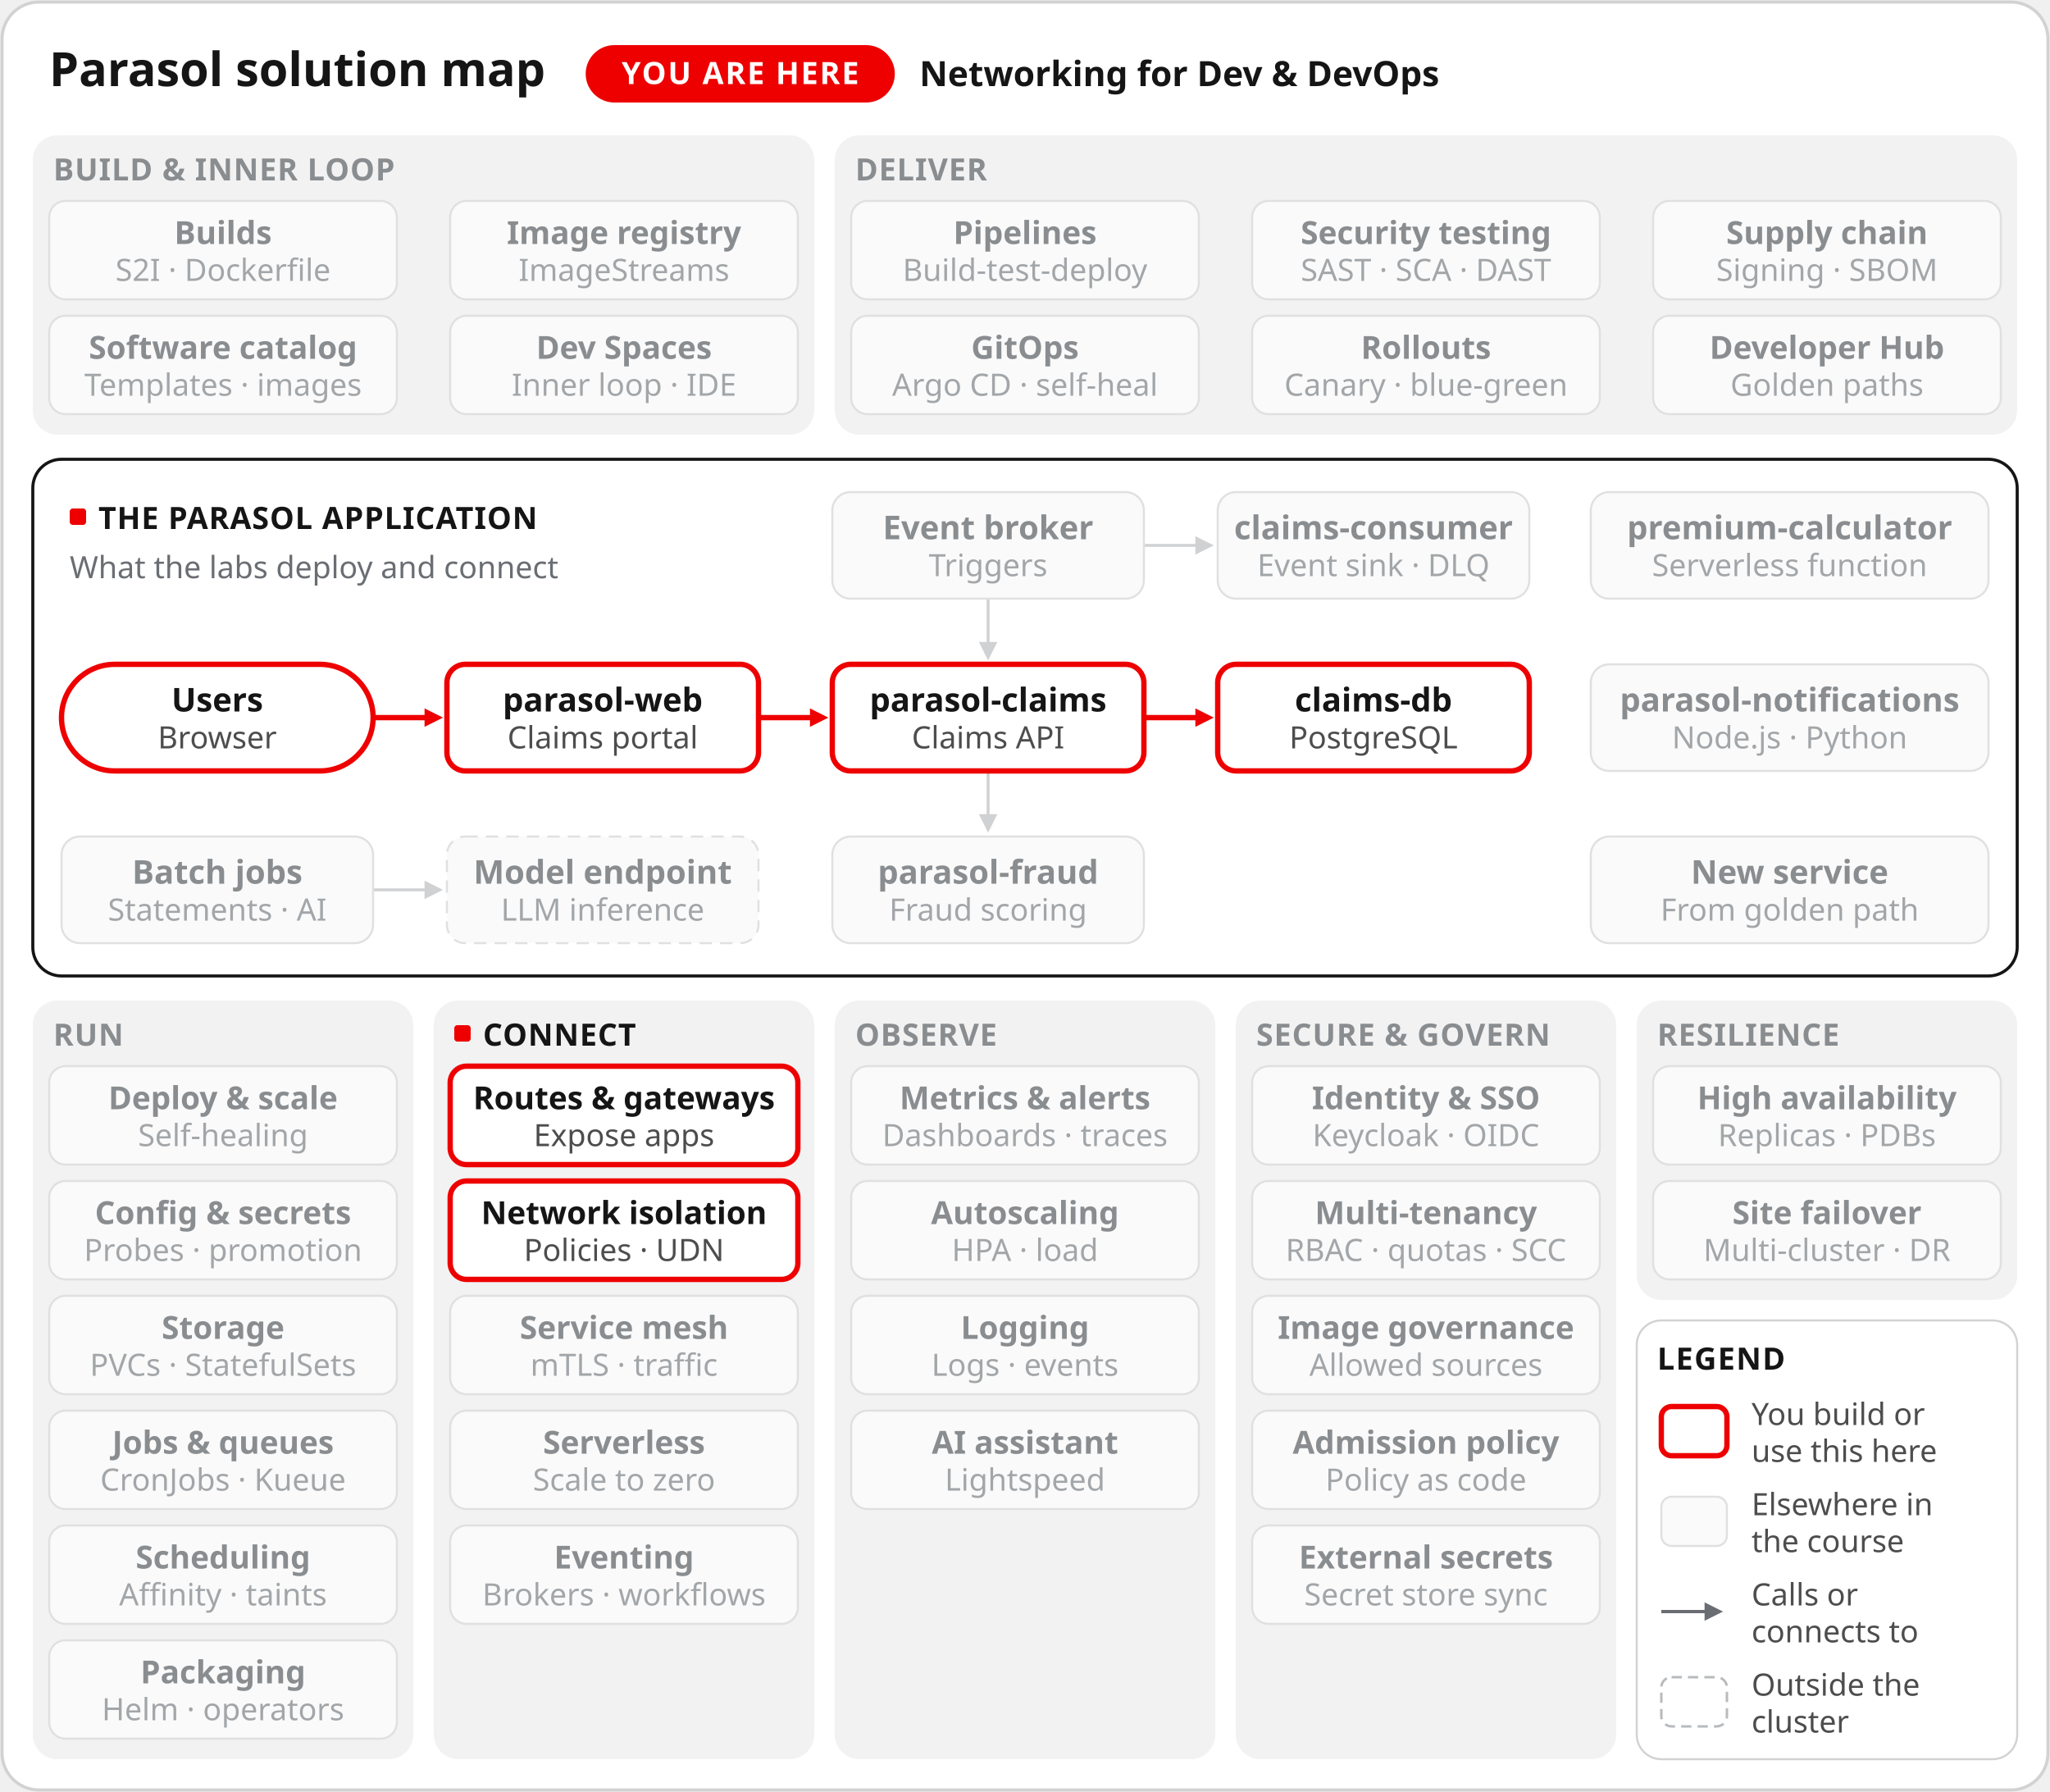
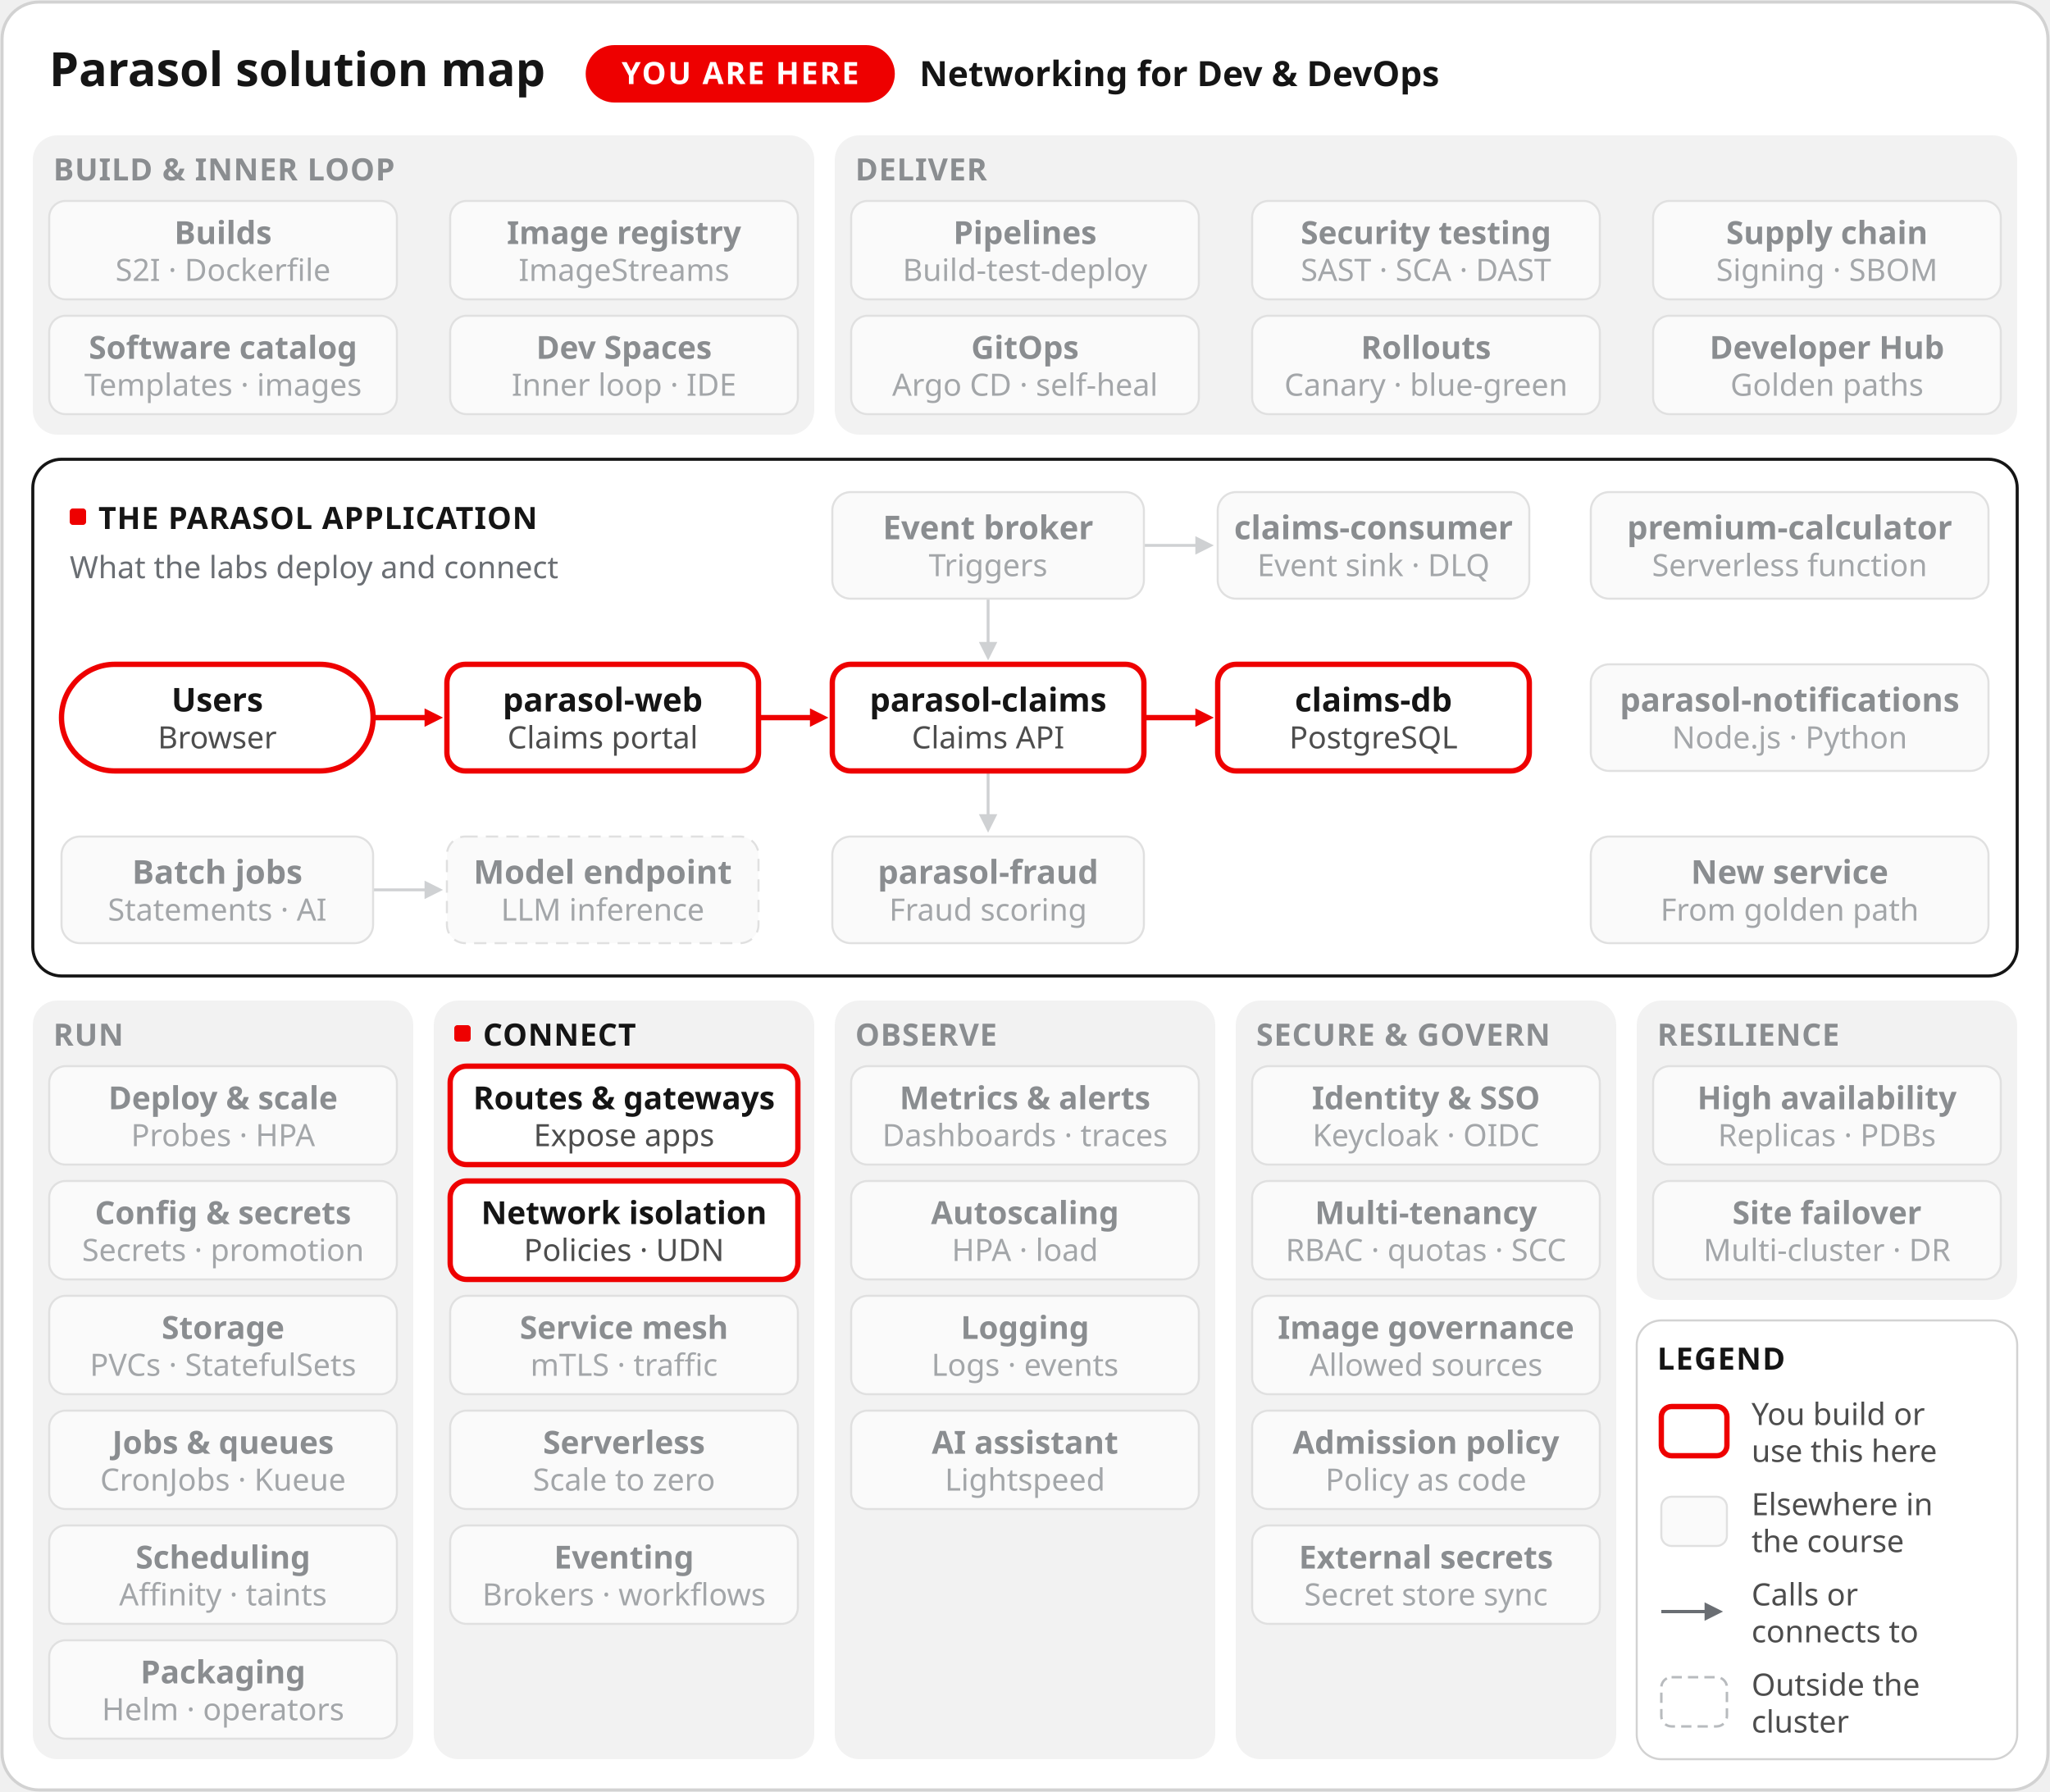
<svg xmlns="http://www.w3.org/2000/svg" width="1000" height="874" viewBox="0 0 1000 874" role="img" aria-labelledby="sm-title sm-desc">
  <defs>
    <marker id="a-norm" viewBox="0 0 10 10" refX="1" refY="5" markerWidth="9" markerHeight="9" markerUnits="userSpaceOnUse" orient="auto">
      <path d="M0,0 L10,5 L0,10 z" fill="#6A6E73" />
    </marker>
    <marker id="a-hi" viewBox="0 0 10 10" refX="1" refY="5" markerWidth="9" markerHeight="9" markerUnits="userSpaceOnUse" orient="auto">
      <path d="M0,0 L10,5 L0,10 z" fill="#EE0000" />
    </marker>
    <marker id="a-dim" viewBox="0 0 10 10" refX="1" refY="5" markerWidth="9" markerHeight="9" markerUnits="userSpaceOnUse" orient="auto">
      <path d="M0,0 L10,5 L0,10 z" fill="#CFD1D3" />
    </marker>
  </defs>
  <rect x="1" y="1" width="998" height="872" rx="18" fill="#FFFFFF" stroke="#D2D2D2" stroke-width="1.5" />
  <text x="24.0" y="42.0" font-family="'Red Hat Display','Red Hat Text',sans-serif" font-size="23" font-weight="700" fill="#151515" text-anchor="start">Parasol solution map</text>
  <rect x="285.7" y="22" width="150.8" height="28" rx="14" fill="#EE0000" />
  <text x="361.1" y="41.0" font-family="'Red Hat Text','Red Hat Display',sans-serif" font-size="15" font-weight="700" fill="#FFFFFF" text-anchor="middle" letter-spacing="0.8">YOU ARE HERE</text>
  <text x="448.5" y="42.0" font-family="'Red Hat Text','Red Hat Display',sans-serif" font-size="17" font-weight="600" fill="#151515" text-anchor="start">Networking for Dev &amp; DevOps</text>
  <rect x="16.0" y="66" width="381.2" height="146" rx="12" fill="#F2F2F2" />
  <text x="26.0" y="88.0" font-family="'Red Hat Text','Red Hat Display',sans-serif" font-size="15" font-weight="700" fill="#8A8D90" text-anchor="start" letter-spacing="0.4">BUILD &amp; INNER LOOP</text>
  <rect x="24.0" y="98.0" width="169.6" height="48" rx="8" fill="#FAFAFA" stroke="#E0E0E0" stroke-width="1.0" />
  <text x="108.8" y="119.0" font-family="'Red Hat Text','Red Hat Display',sans-serif" font-size="15.5" font-weight="600" fill="#8A8D90" text-anchor="middle">Builds</text>
  <text x="108.8" y="137.0" font-family="'Red Hat Text','Red Hat Display',sans-serif" font-size="15" font-weight="400" fill="#A3A6A9" text-anchor="middle">S2I · Dockerfile</text>
  <rect x="219.6" y="98.0" width="169.6" height="48" rx="8" fill="#FAFAFA" stroke="#E0E0E0" stroke-width="1.0" />
  <text x="304.4" y="119.0" font-family="'Red Hat Text','Red Hat Display',sans-serif" font-size="15.5" font-weight="600" fill="#8A8D90" text-anchor="middle">Image registry</text>
  <text x="304.4" y="137.0" font-family="'Red Hat Text','Red Hat Display',sans-serif" font-size="15" font-weight="400" fill="#A3A6A9" text-anchor="middle">ImageStreams</text>
  <rect x="24.0" y="154.0" width="169.6" height="48" rx="8" fill="#FAFAFA" stroke="#E0E0E0" stroke-width="1.0" />
  <text x="108.8" y="175.0" font-family="'Red Hat Text','Red Hat Display',sans-serif" font-size="15.5" font-weight="600" fill="#8A8D90" text-anchor="middle">Software catalog</text>
  <text x="108.8" y="193.0" font-family="'Red Hat Text','Red Hat Display',sans-serif" font-size="15" font-weight="400" fill="#A3A6A9" text-anchor="middle">Templates · images</text>
  <rect x="219.6" y="154.0" width="169.6" height="48" rx="8" fill="#FAFAFA" stroke="#E0E0E0" stroke-width="1.0" />
  <text x="304.4" y="175.0" font-family="'Red Hat Text','Red Hat Display',sans-serif" font-size="15.5" font-weight="600" fill="#8A8D90" text-anchor="middle">Dev Spaces</text>
  <text x="304.4" y="193.0" font-family="'Red Hat Text','Red Hat Display',sans-serif" font-size="15" font-weight="400" fill="#A3A6A9" text-anchor="middle">Inner loop · IDE</text>
  <rect x="407.2" y="66" width="576.8" height="146" rx="12" fill="#F2F2F2" />
  <text x="417.2" y="88.0" font-family="'Red Hat Text','Red Hat Display',sans-serif" font-size="15" font-weight="700" fill="#8A8D90" text-anchor="start" letter-spacing="0.4">DELIVER</text>
  <rect x="415.2" y="98.0" width="169.6" height="48" rx="8" fill="#FAFAFA" stroke="#E0E0E0" stroke-width="1.0" />
  <text x="500.0" y="119.0" font-family="'Red Hat Text','Red Hat Display',sans-serif" font-size="15.5" font-weight="600" fill="#8A8D90" text-anchor="middle">Pipelines</text>
  <text x="500.0" y="137.0" font-family="'Red Hat Text','Red Hat Display',sans-serif" font-size="15" font-weight="400" fill="#A3A6A9" text-anchor="middle">Build-test-deploy</text>
  <rect x="610.8" y="98.0" width="169.6" height="48" rx="8" fill="#FAFAFA" stroke="#E0E0E0" stroke-width="1.0" />
  <text x="695.6" y="119.0" font-family="'Red Hat Text','Red Hat Display',sans-serif" font-size="15.5" font-weight="600" fill="#8A8D90" text-anchor="middle">Security testing</text>
  <text x="695.6" y="137.0" font-family="'Red Hat Text','Red Hat Display',sans-serif" font-size="15" font-weight="400" fill="#A3A6A9" text-anchor="middle">SAST · SCA · DAST</text>
  <rect x="806.4" y="98.0" width="169.6" height="48" rx="8" fill="#FAFAFA" stroke="#E0E0E0" stroke-width="1.0" />
  <text x="891.2" y="119.0" font-family="'Red Hat Text','Red Hat Display',sans-serif" font-size="15.5" font-weight="600" fill="#8A8D90" text-anchor="middle">Supply chain</text>
  <text x="891.2" y="137.0" font-family="'Red Hat Text','Red Hat Display',sans-serif" font-size="15" font-weight="400" fill="#A3A6A9" text-anchor="middle">Signing · SBOM</text>
  <rect x="415.2" y="154.0" width="169.6" height="48" rx="8" fill="#FAFAFA" stroke="#E0E0E0" stroke-width="1.0" />
  <text x="500.0" y="175.0" font-family="'Red Hat Text','Red Hat Display',sans-serif" font-size="15.5" font-weight="600" fill="#8A8D90" text-anchor="middle">GitOps</text>
  <text x="500.0" y="193.0" font-family="'Red Hat Text','Red Hat Display',sans-serif" font-size="15" font-weight="400" fill="#A3A6A9" text-anchor="middle">Argo CD · self-heal</text>
  <rect x="610.8" y="154.0" width="169.6" height="48" rx="8" fill="#FAFAFA" stroke="#E0E0E0" stroke-width="1.0" />
  <text x="695.6" y="175.0" font-family="'Red Hat Text','Red Hat Display',sans-serif" font-size="15.5" font-weight="600" fill="#8A8D90" text-anchor="middle">Rollouts</text>
  <text x="695.6" y="193.0" font-family="'Red Hat Text','Red Hat Display',sans-serif" font-size="15" font-weight="400" fill="#A3A6A9" text-anchor="middle">Canary · blue-green</text>
  <rect x="806.4" y="154.0" width="169.6" height="48" rx="8" fill="#FAFAFA" stroke="#E0E0E0" stroke-width="1.0" />
  <text x="891.2" y="175.0" font-family="'Red Hat Text','Red Hat Display',sans-serif" font-size="15.5" font-weight="600" fill="#8A8D90" text-anchor="middle">Developer Hub</text>
  <text x="891.2" y="193.0" font-family="'Red Hat Text','Red Hat Display',sans-serif" font-size="15" font-weight="400" fill="#A3A6A9" text-anchor="middle">Golden paths</text>
  <rect x="16.0" y="488" width="185.6" height="370" rx="12" fill="#F2F2F2" />
  <text x="26.0" y="510.0" font-family="'Red Hat Text','Red Hat Display',sans-serif" font-size="15" font-weight="700" fill="#8A8D90" text-anchor="start" letter-spacing="0.4">RUN</text>
  <rect x="24.0" y="520.0" width="169.6" height="48" rx="8" fill="#FAFAFA" stroke="#E0E0E0" stroke-width="1.0" />
  <text x="108.8" y="541.0" font-family="'Red Hat Text','Red Hat Display',sans-serif" font-size="15.5" font-weight="600" fill="#8A8D90" text-anchor="middle">Deploy &amp; scale</text>
-   <text x="108.8" y="559.0" font-family="'Red Hat Text','Red Hat Display',sans-serif" font-size="15" font-weight="400" fill="#A3A6A9" text-anchor="middle">Self-healing</text>
+   <text x="108.8" y="559.0" font-family="'Red Hat Text','Red Hat Display',sans-serif" font-size="15" font-weight="400" fill="#A3A6A9" text-anchor="middle">Probes · HPA</text>
  <rect x="24.0" y="576.0" width="169.6" height="48" rx="8" fill="#FAFAFA" stroke="#E0E0E0" stroke-width="1.0" />
  <text x="108.8" y="597.0" font-family="'Red Hat Text','Red Hat Display',sans-serif" font-size="15.5" font-weight="600" fill="#8A8D90" text-anchor="middle">Config &amp; secrets</text>
-   <text x="108.8" y="615.0" font-family="'Red Hat Text','Red Hat Display',sans-serif" font-size="15" font-weight="400" fill="#A3A6A9" text-anchor="middle">Probes · promotion</text>
+   <text x="108.8" y="615.0" font-family="'Red Hat Text','Red Hat Display',sans-serif" font-size="15" font-weight="400" fill="#A3A6A9" text-anchor="middle">Secrets · promotion</text>
  <rect x="24.0" y="632.0" width="169.6" height="48" rx="8" fill="#FAFAFA" stroke="#E0E0E0" stroke-width="1.0" />
  <text x="108.8" y="653.0" font-family="'Red Hat Text','Red Hat Display',sans-serif" font-size="15.5" font-weight="600" fill="#8A8D90" text-anchor="middle">Storage</text>
  <text x="108.8" y="671.0" font-family="'Red Hat Text','Red Hat Display',sans-serif" font-size="15" font-weight="400" fill="#A3A6A9" text-anchor="middle">PVCs · StatefulSets</text>
  <rect x="24.0" y="688.0" width="169.6" height="48" rx="8" fill="#FAFAFA" stroke="#E0E0E0" stroke-width="1.0" />
  <text x="108.8" y="709.0" font-family="'Red Hat Text','Red Hat Display',sans-serif" font-size="15.5" font-weight="600" fill="#8A8D90" text-anchor="middle">Jobs &amp; queues</text>
  <text x="108.8" y="727.0" font-family="'Red Hat Text','Red Hat Display',sans-serif" font-size="15" font-weight="400" fill="#A3A6A9" text-anchor="middle">CronJobs · Kueue</text>
  <rect x="24.0" y="744.0" width="169.6" height="48" rx="8" fill="#FAFAFA" stroke="#E0E0E0" stroke-width="1.0" />
  <text x="108.8" y="765.0" font-family="'Red Hat Text','Red Hat Display',sans-serif" font-size="15.5" font-weight="600" fill="#8A8D90" text-anchor="middle">Scheduling</text>
  <text x="108.8" y="783.0" font-family="'Red Hat Text','Red Hat Display',sans-serif" font-size="15" font-weight="400" fill="#A3A6A9" text-anchor="middle">Affinity · taints</text>
  <rect x="24.0" y="800.0" width="169.6" height="48" rx="8" fill="#FAFAFA" stroke="#E0E0E0" stroke-width="1.0" />
  <text x="108.8" y="821.0" font-family="'Red Hat Text','Red Hat Display',sans-serif" font-size="15.5" font-weight="600" fill="#8A8D90" text-anchor="middle">Packaging</text>
  <text x="108.8" y="839.0" font-family="'Red Hat Text','Red Hat Display',sans-serif" font-size="15" font-weight="400" fill="#A3A6A9" text-anchor="middle">Helm · operators</text>
  <rect x="211.6" y="488" width="185.6" height="370" rx="12" fill="#F2F2F2" />
  <rect x="221.6" y="500.0" width="8" height="8" rx="1.5" fill="#EE0000" />
  <text x="235.6" y="510.0" font-family="'Red Hat Text','Red Hat Display',sans-serif" font-size="15" font-weight="700" fill="#151515" text-anchor="start" letter-spacing="0.4">CONNECT</text>
  <rect x="219.6" y="520.0" width="169.6" height="48" rx="8" fill="#FFFFFF" stroke="#EE0000" stroke-width="2.6" />
  <text x="304.4" y="541.0" font-family="'Red Hat Text','Red Hat Display',sans-serif" font-size="15.5" font-weight="700" fill="#151515" text-anchor="middle">Routes &amp; gateways</text>
  <text x="304.4" y="559.0" font-family="'Red Hat Text','Red Hat Display',sans-serif" font-size="15" font-weight="400" fill="#4D4D4D" text-anchor="middle">Expose apps</text>
  <rect x="219.6" y="576.0" width="169.6" height="48" rx="8" fill="#FFFFFF" stroke="#EE0000" stroke-width="2.6" />
  <text x="304.4" y="597.0" font-family="'Red Hat Text','Red Hat Display',sans-serif" font-size="15.5" font-weight="700" fill="#151515" text-anchor="middle">Network isolation</text>
  <text x="304.4" y="615.0" font-family="'Red Hat Text','Red Hat Display',sans-serif" font-size="15" font-weight="400" fill="#4D4D4D" text-anchor="middle">Policies · UDN</text>
  <rect x="219.6" y="632.0" width="169.6" height="48" rx="8" fill="#FAFAFA" stroke="#E0E0E0" stroke-width="1.0" />
  <text x="304.4" y="653.0" font-family="'Red Hat Text','Red Hat Display',sans-serif" font-size="15.5" font-weight="600" fill="#8A8D90" text-anchor="middle">Service mesh</text>
  <text x="304.4" y="671.0" font-family="'Red Hat Text','Red Hat Display',sans-serif" font-size="15" font-weight="400" fill="#A3A6A9" text-anchor="middle">mTLS · traffic</text>
  <rect x="219.6" y="688.0" width="169.6" height="48" rx="8" fill="#FAFAFA" stroke="#E0E0E0" stroke-width="1.0" />
  <text x="304.4" y="709.0" font-family="'Red Hat Text','Red Hat Display',sans-serif" font-size="15.5" font-weight="600" fill="#8A8D90" text-anchor="middle">Serverless</text>
  <text x="304.4" y="727.0" font-family="'Red Hat Text','Red Hat Display',sans-serif" font-size="15" font-weight="400" fill="#A3A6A9" text-anchor="middle">Scale to zero</text>
  <rect x="219.6" y="744.0" width="169.6" height="48" rx="8" fill="#FAFAFA" stroke="#E0E0E0" stroke-width="1.0" />
  <text x="304.4" y="765.0" font-family="'Red Hat Text','Red Hat Display',sans-serif" font-size="15.5" font-weight="600" fill="#8A8D90" text-anchor="middle">Eventing</text>
  <text x="304.4" y="783.0" font-family="'Red Hat Text','Red Hat Display',sans-serif" font-size="15" font-weight="400" fill="#A3A6A9" text-anchor="middle">Brokers · workflows</text>
  <rect x="407.2" y="488" width="185.6" height="370" rx="12" fill="#F2F2F2" />
  <text x="417.2" y="510.0" font-family="'Red Hat Text','Red Hat Display',sans-serif" font-size="15" font-weight="700" fill="#8A8D90" text-anchor="start" letter-spacing="0.4">OBSERVE</text>
  <rect x="415.2" y="520.0" width="169.6" height="48" rx="8" fill="#FAFAFA" stroke="#E0E0E0" stroke-width="1.0" />
  <text x="500.0" y="541.0" font-family="'Red Hat Text','Red Hat Display',sans-serif" font-size="15.5" font-weight="600" fill="#8A8D90" text-anchor="middle">Metrics &amp; alerts</text>
  <text x="500.0" y="559.0" font-family="'Red Hat Text','Red Hat Display',sans-serif" font-size="15" font-weight="400" fill="#A3A6A9" text-anchor="middle">Dashboards · traces</text>
  <rect x="415.2" y="576.0" width="169.6" height="48" rx="8" fill="#FAFAFA" stroke="#E0E0E0" stroke-width="1.0" />
  <text x="500.0" y="597.0" font-family="'Red Hat Text','Red Hat Display',sans-serif" font-size="15.5" font-weight="600" fill="#8A8D90" text-anchor="middle">Autoscaling</text>
  <text x="500.0" y="615.0" font-family="'Red Hat Text','Red Hat Display',sans-serif" font-size="15" font-weight="400" fill="#A3A6A9" text-anchor="middle">HPA · load</text>
  <rect x="415.2" y="632.0" width="169.6" height="48" rx="8" fill="#FAFAFA" stroke="#E0E0E0" stroke-width="1.0" />
  <text x="500.0" y="653.0" font-family="'Red Hat Text','Red Hat Display',sans-serif" font-size="15.5" font-weight="600" fill="#8A8D90" text-anchor="middle">Logging</text>
  <text x="500.0" y="671.0" font-family="'Red Hat Text','Red Hat Display',sans-serif" font-size="15" font-weight="400" fill="#A3A6A9" text-anchor="middle">Logs · events</text>
  <rect x="415.2" y="688.0" width="169.6" height="48" rx="8" fill="#FAFAFA" stroke="#E0E0E0" stroke-width="1.0" />
  <text x="500.0" y="709.0" font-family="'Red Hat Text','Red Hat Display',sans-serif" font-size="15.5" font-weight="600" fill="#8A8D90" text-anchor="middle">AI assistant</text>
  <text x="500.0" y="727.0" font-family="'Red Hat Text','Red Hat Display',sans-serif" font-size="15" font-weight="400" fill="#A3A6A9" text-anchor="middle">Lightspeed</text>
  <rect x="602.8" y="488" width="185.6" height="370" rx="12" fill="#F2F2F2" />
  <text x="612.8" y="510.0" font-family="'Red Hat Text','Red Hat Display',sans-serif" font-size="15" font-weight="700" fill="#8A8D90" text-anchor="start" letter-spacing="0.4">SECURE &amp; GOVERN</text>
  <rect x="610.8" y="520.0" width="169.6" height="48" rx="8" fill="#FAFAFA" stroke="#E0E0E0" stroke-width="1.0" />
  <text x="695.6" y="541.0" font-family="'Red Hat Text','Red Hat Display',sans-serif" font-size="15.5" font-weight="600" fill="#8A8D90" text-anchor="middle">Identity &amp; SSO</text>
  <text x="695.6" y="559.0" font-family="'Red Hat Text','Red Hat Display',sans-serif" font-size="15" font-weight="400" fill="#A3A6A9" text-anchor="middle">Keycloak · OIDC</text>
  <rect x="610.8" y="576.0" width="169.6" height="48" rx="8" fill="#FAFAFA" stroke="#E0E0E0" stroke-width="1.0" />
  <text x="695.6" y="597.0" font-family="'Red Hat Text','Red Hat Display',sans-serif" font-size="15.5" font-weight="600" fill="#8A8D90" text-anchor="middle">Multi-tenancy</text>
  <text x="695.6" y="615.0" font-family="'Red Hat Text','Red Hat Display',sans-serif" font-size="15" font-weight="400" fill="#A3A6A9" text-anchor="middle">RBAC · quotas · SCC</text>
  <rect x="610.8" y="632.0" width="169.6" height="48" rx="8" fill="#FAFAFA" stroke="#E0E0E0" stroke-width="1.0" />
  <text x="695.6" y="653.0" font-family="'Red Hat Text','Red Hat Display',sans-serif" font-size="15.5" font-weight="600" fill="#8A8D90" text-anchor="middle">Image governance</text>
  <text x="695.6" y="671.0" font-family="'Red Hat Text','Red Hat Display',sans-serif" font-size="15" font-weight="400" fill="#A3A6A9" text-anchor="middle">Allowed sources</text>
  <rect x="610.8" y="688.0" width="169.6" height="48" rx="8" fill="#FAFAFA" stroke="#E0E0E0" stroke-width="1.0" />
  <text x="695.6" y="709.0" font-family="'Red Hat Text','Red Hat Display',sans-serif" font-size="15.5" font-weight="600" fill="#8A8D90" text-anchor="middle">Admission policy</text>
  <text x="695.6" y="727.0" font-family="'Red Hat Text','Red Hat Display',sans-serif" font-size="15" font-weight="400" fill="#A3A6A9" text-anchor="middle">Policy as code</text>
  <rect x="610.8" y="744.0" width="169.6" height="48" rx="8" fill="#FAFAFA" stroke="#E0E0E0" stroke-width="1.0" />
  <text x="695.6" y="765.0" font-family="'Red Hat Text','Red Hat Display',sans-serif" font-size="15.5" font-weight="600" fill="#8A8D90" text-anchor="middle">External secrets</text>
  <text x="695.6" y="783.0" font-family="'Red Hat Text','Red Hat Display',sans-serif" font-size="15" font-weight="400" fill="#A3A6A9" text-anchor="middle">Secret store sync</text>
  <rect x="798.4" y="488" width="185.6" height="146" rx="12" fill="#F2F2F2" />
  <text x="808.4" y="510.0" font-family="'Red Hat Text','Red Hat Display',sans-serif" font-size="15" font-weight="700" fill="#8A8D90" text-anchor="start" letter-spacing="0.4">RESILIENCE</text>
  <rect x="806.4" y="520.0" width="169.6" height="48" rx="8" fill="#FAFAFA" stroke="#E0E0E0" stroke-width="1.0" />
  <text x="891.2" y="541.0" font-family="'Red Hat Text','Red Hat Display',sans-serif" font-size="15.5" font-weight="600" fill="#8A8D90" text-anchor="middle">High availability</text>
  <text x="891.2" y="559.0" font-family="'Red Hat Text','Red Hat Display',sans-serif" font-size="15" font-weight="400" fill="#A3A6A9" text-anchor="middle">Replicas · PDBs</text>
  <rect x="806.4" y="576.0" width="169.6" height="48" rx="8" fill="#FAFAFA" stroke="#E0E0E0" stroke-width="1.0" />
  <text x="891.2" y="597.0" font-family="'Red Hat Text','Red Hat Display',sans-serif" font-size="15.5" font-weight="600" fill="#8A8D90" text-anchor="middle">Site failover</text>
  <text x="891.2" y="615.0" font-family="'Red Hat Text','Red Hat Display',sans-serif" font-size="15" font-weight="400" fill="#A3A6A9" text-anchor="middle">Multi-cluster · DR</text>
  <rect x="798.4" y="644.0" width="185.6" height="214.0" rx="12" fill="#FFFFFF" stroke="#D2D2D2" stroke-width="1" />
  <text x="808.4" y="668.0" font-family="'Red Hat Text','Red Hat Display',sans-serif" font-size="15" font-weight="700" fill="#151515" text-anchor="start" letter-spacing="0.6">LEGEND</text>
  <rect x="810.4" y="686.0" width="32" height="24" rx="5" fill="#FFFFFF" stroke="#EE0000" stroke-width="2.6" />
  <text x="854.4" y="695.0" font-family="'Red Hat Text','Red Hat Display',sans-serif" font-size="15" font-weight="400" fill="#4D4D4D" text-anchor="start">You build or</text>
  <text x="854.4" y="713.0" font-family="'Red Hat Text','Red Hat Display',sans-serif" font-size="15" font-weight="400" fill="#4D4D4D" text-anchor="start">use this here</text>
  <rect x="810.4" y="730.0" width="32" height="24" rx="5" fill="#FAFAFA" stroke="#E0E0E0" stroke-width="1.0" />
  <text x="854.4" y="739.0" font-family="'Red Hat Text','Red Hat Display',sans-serif" font-size="15" font-weight="400" fill="#4D4D4D" text-anchor="start">Elsewhere in</text>
  <text x="854.4" y="757.0" font-family="'Red Hat Text','Red Hat Display',sans-serif" font-size="15" font-weight="400" fill="#4D4D4D" text-anchor="start">the course</text>
  <path d="M810.4,786.0 H832.4" stroke="#6A6E73" stroke-width="1.6" marker-end="url(#a-norm)" />
  <text x="854.4" y="783.0" font-family="'Red Hat Text','Red Hat Display',sans-serif" font-size="15" font-weight="400" fill="#4D4D4D" text-anchor="start">Calls or</text>
  <text x="854.4" y="801.0" font-family="'Red Hat Text','Red Hat Display',sans-serif" font-size="15" font-weight="400" fill="#4D4D4D" text-anchor="start">connects to</text>
  <rect x="810.4" y="818.0" width="32" height="24" rx="5" fill="#FFFFFF" stroke="#B8BBBE" stroke-width="1.2" stroke-dasharray="5 3" />
  <text x="854.4" y="827.0" font-family="'Red Hat Text','Red Hat Display',sans-serif" font-size="15" font-weight="400" fill="#4D4D4D" text-anchor="start">Outside the</text>
  <text x="854.4" y="845.0" font-family="'Red Hat Text','Red Hat Display',sans-serif" font-size="15" font-weight="400" fill="#4D4D4D" text-anchor="start">cluster</text>
  <rect x="16" y="224" width="968" height="252" rx="14" fill="#FFFFFF" stroke="#151515" stroke-width="1.5" />
  <rect x="34.0" y="248.0" width="8" height="8" rx="1.5" fill="#EE0000" />
  <text x="48.0" y="258.0" font-family="'Red Hat Text','Red Hat Display',sans-serif" font-size="15" font-weight="700" fill="#151515" text-anchor="start" letter-spacing="0.4">THE PARASOL APPLICATION</text>
  <text x="34.0" y="282.0" font-family="'Red Hat Text','Red Hat Display',sans-serif" font-size="15" font-weight="400" fill="#6A6E73" text-anchor="start">What the labs deploy and connect</text>
  <path d="M182.0,350.0 H208.0" fill="none" stroke="#EE0000" stroke-width="2.6" marker-end="url(#a-hi)" />
  <path d="M370.0,350.0 H396.0" fill="none" stroke="#EE0000" stroke-width="2.6" marker-end="url(#a-hi)" />
  <path d="M558.0,350.0 H584.0" fill="none" stroke="#EE0000" stroke-width="2.6" marker-end="url(#a-hi)" />
  <path d="M482.0,376.0 V398.0" fill="none" stroke="#CFD1D3" stroke-width="1.4" marker-end="url(#a-dim)" />
  <path d="M482.0,292.0 V314.0" fill="none" stroke="#CFD1D3" stroke-width="1.4" marker-end="url(#a-dim)" />
  <path d="M558.0,266.0 H584.0" fill="none" stroke="#CFD1D3" stroke-width="1.4" marker-end="url(#a-dim)" />
  <path d="M182.0,434.0 H208.0" fill="none" stroke="#CFD1D3" stroke-width="1.4" marker-end="url(#a-dim)" />
  <rect x="406.0" y="240.0" width="152.0" height="52" rx="9" fill="#FAFAFA" stroke="#E0E0E0" stroke-width="1.0" />
  <text x="482.0" y="263.0" font-family="'Red Hat Text','Red Hat Display',sans-serif" font-size="16" font-weight="600" fill="#8A8D90" text-anchor="middle">Event broker</text>
  <text x="482.0" y="281.0" font-family="'Red Hat Text','Red Hat Display',sans-serif" font-size="15" font-weight="400" fill="#A3A6A9" text-anchor="middle">Triggers</text>
  <rect x="594.0" y="240.0" width="152.0" height="52" rx="9" fill="#FAFAFA" stroke="#E0E0E0" stroke-width="1.0" />
  <text x="670.0" y="263.0" font-family="'Red Hat Text','Red Hat Display',sans-serif" font-size="16" font-weight="600" fill="#8A8D90" text-anchor="middle">claims-consumer</text>
  <text x="670.0" y="281.0" font-family="'Red Hat Text','Red Hat Display',sans-serif" font-size="15" font-weight="400" fill="#A3A6A9" text-anchor="middle">Event sink · DLQ</text>
  <rect x="776.0" y="240.0" width="194.0" height="52" rx="9" fill="#FAFAFA" stroke="#E0E0E0" stroke-width="1.0" />
  <text x="873.0" y="263.0" font-family="'Red Hat Text','Red Hat Display',sans-serif" font-size="16" font-weight="600" fill="#8A8D90" text-anchor="middle">premium-calculator</text>
  <text x="873.0" y="281.0" font-family="'Red Hat Text','Red Hat Display',sans-serif" font-size="15" font-weight="400" fill="#A3A6A9" text-anchor="middle">Serverless function</text>
  <rect x="30.0" y="324.0" width="152.0" height="52" rx="26.0" fill="#FFFFFF" stroke="#EE0000" stroke-width="2.6" />
  <text x="106.0" y="347.0" font-family="'Red Hat Text','Red Hat Display',sans-serif" font-size="16" font-weight="700" fill="#151515" text-anchor="middle">Users</text>
  <text x="106.0" y="365.0" font-family="'Red Hat Text','Red Hat Display',sans-serif" font-size="15" font-weight="400" fill="#4D4D4D" text-anchor="middle">Browser</text>
  <rect x="218.0" y="324.0" width="152.0" height="52" rx="9" fill="#FFFFFF" stroke="#EE0000" stroke-width="2.6" />
  <text x="294.0" y="347.0" font-family="'Red Hat Text','Red Hat Display',sans-serif" font-size="16" font-weight="700" fill="#151515" text-anchor="middle">parasol-web</text>
  <text x="294.0" y="365.0" font-family="'Red Hat Text','Red Hat Display',sans-serif" font-size="15" font-weight="400" fill="#4D4D4D" text-anchor="middle">Claims portal</text>
  <rect x="406.0" y="324.0" width="152.0" height="52" rx="9" fill="#FFFFFF" stroke="#EE0000" stroke-width="2.6" />
  <text x="482.0" y="347.0" font-family="'Red Hat Text','Red Hat Display',sans-serif" font-size="16" font-weight="700" fill="#151515" text-anchor="middle">parasol-claims</text>
  <text x="482.0" y="365.0" font-family="'Red Hat Text','Red Hat Display',sans-serif" font-size="15" font-weight="400" fill="#4D4D4D" text-anchor="middle">Claims API</text>
  <rect x="594.0" y="324.0" width="152.0" height="52" rx="9" fill="#FFFFFF" stroke="#EE0000" stroke-width="2.6" />
  <text x="670.0" y="347.0" font-family="'Red Hat Text','Red Hat Display',sans-serif" font-size="16" font-weight="700" fill="#151515" text-anchor="middle">claims-db</text>
  <text x="670.0" y="365.0" font-family="'Red Hat Text','Red Hat Display',sans-serif" font-size="15" font-weight="400" fill="#4D4D4D" text-anchor="middle">PostgreSQL</text>
  <rect x="776.0" y="324.0" width="194.0" height="52" rx="9" fill="#FAFAFA" stroke="#E0E0E0" stroke-width="1.0" />
  <text x="873.0" y="347.0" font-family="'Red Hat Text','Red Hat Display',sans-serif" font-size="16" font-weight="600" fill="#8A8D90" text-anchor="middle">parasol-notifications</text>
  <text x="873.0" y="365.0" font-family="'Red Hat Text','Red Hat Display',sans-serif" font-size="15" font-weight="400" fill="#A3A6A9" text-anchor="middle">Node.js · Python</text>
  <rect x="30.0" y="408.0" width="152.0" height="52" rx="9" fill="#FAFAFA" stroke="#E0E0E0" stroke-width="1.0" />
  <text x="106.0" y="431.0" font-family="'Red Hat Text','Red Hat Display',sans-serif" font-size="16" font-weight="600" fill="#8A8D90" text-anchor="middle">Batch jobs</text>
  <text x="106.0" y="449.0" font-family="'Red Hat Text','Red Hat Display',sans-serif" font-size="15" font-weight="400" fill="#A3A6A9" text-anchor="middle">Statements · AI</text>
  <rect x="218.0" y="408.0" width="152.0" height="52" rx="9" fill="#FAFAFA" stroke="#E0E0E0" stroke-width="1.0" stroke-dasharray="6 4" />
  <text x="294.0" y="431.0" font-family="'Red Hat Text','Red Hat Display',sans-serif" font-size="16" font-weight="600" fill="#8A8D90" text-anchor="middle">Model endpoint</text>
  <text x="294.0" y="449.0" font-family="'Red Hat Text','Red Hat Display',sans-serif" font-size="15" font-weight="400" fill="#A3A6A9" text-anchor="middle">LLM inference</text>
  <rect x="406.0" y="408.0" width="152.0" height="52" rx="9" fill="#FAFAFA" stroke="#E0E0E0" stroke-width="1.0" />
  <text x="482.0" y="431.0" font-family="'Red Hat Text','Red Hat Display',sans-serif" font-size="16" font-weight="600" fill="#8A8D90" text-anchor="middle">parasol-fraud</text>
  <text x="482.0" y="449.0" font-family="'Red Hat Text','Red Hat Display',sans-serif" font-size="15" font-weight="400" fill="#A3A6A9" text-anchor="middle">Fraud scoring</text>
  <rect x="776.0" y="408.0" width="194.0" height="52" rx="9" fill="#FAFAFA" stroke="#E0E0E0" stroke-width="1.0" />
  <text x="873.0" y="431.0" font-family="'Red Hat Text','Red Hat Display',sans-serif" font-size="16" font-weight="600" fill="#8A8D90" text-anchor="middle">New service</text>
  <text x="873.0" y="449.0" font-family="'Red Hat Text','Red Hat Display',sans-serif" font-size="15" font-weight="400" fill="#A3A6A9" text-anchor="middle">From golden path</text>
</svg>
